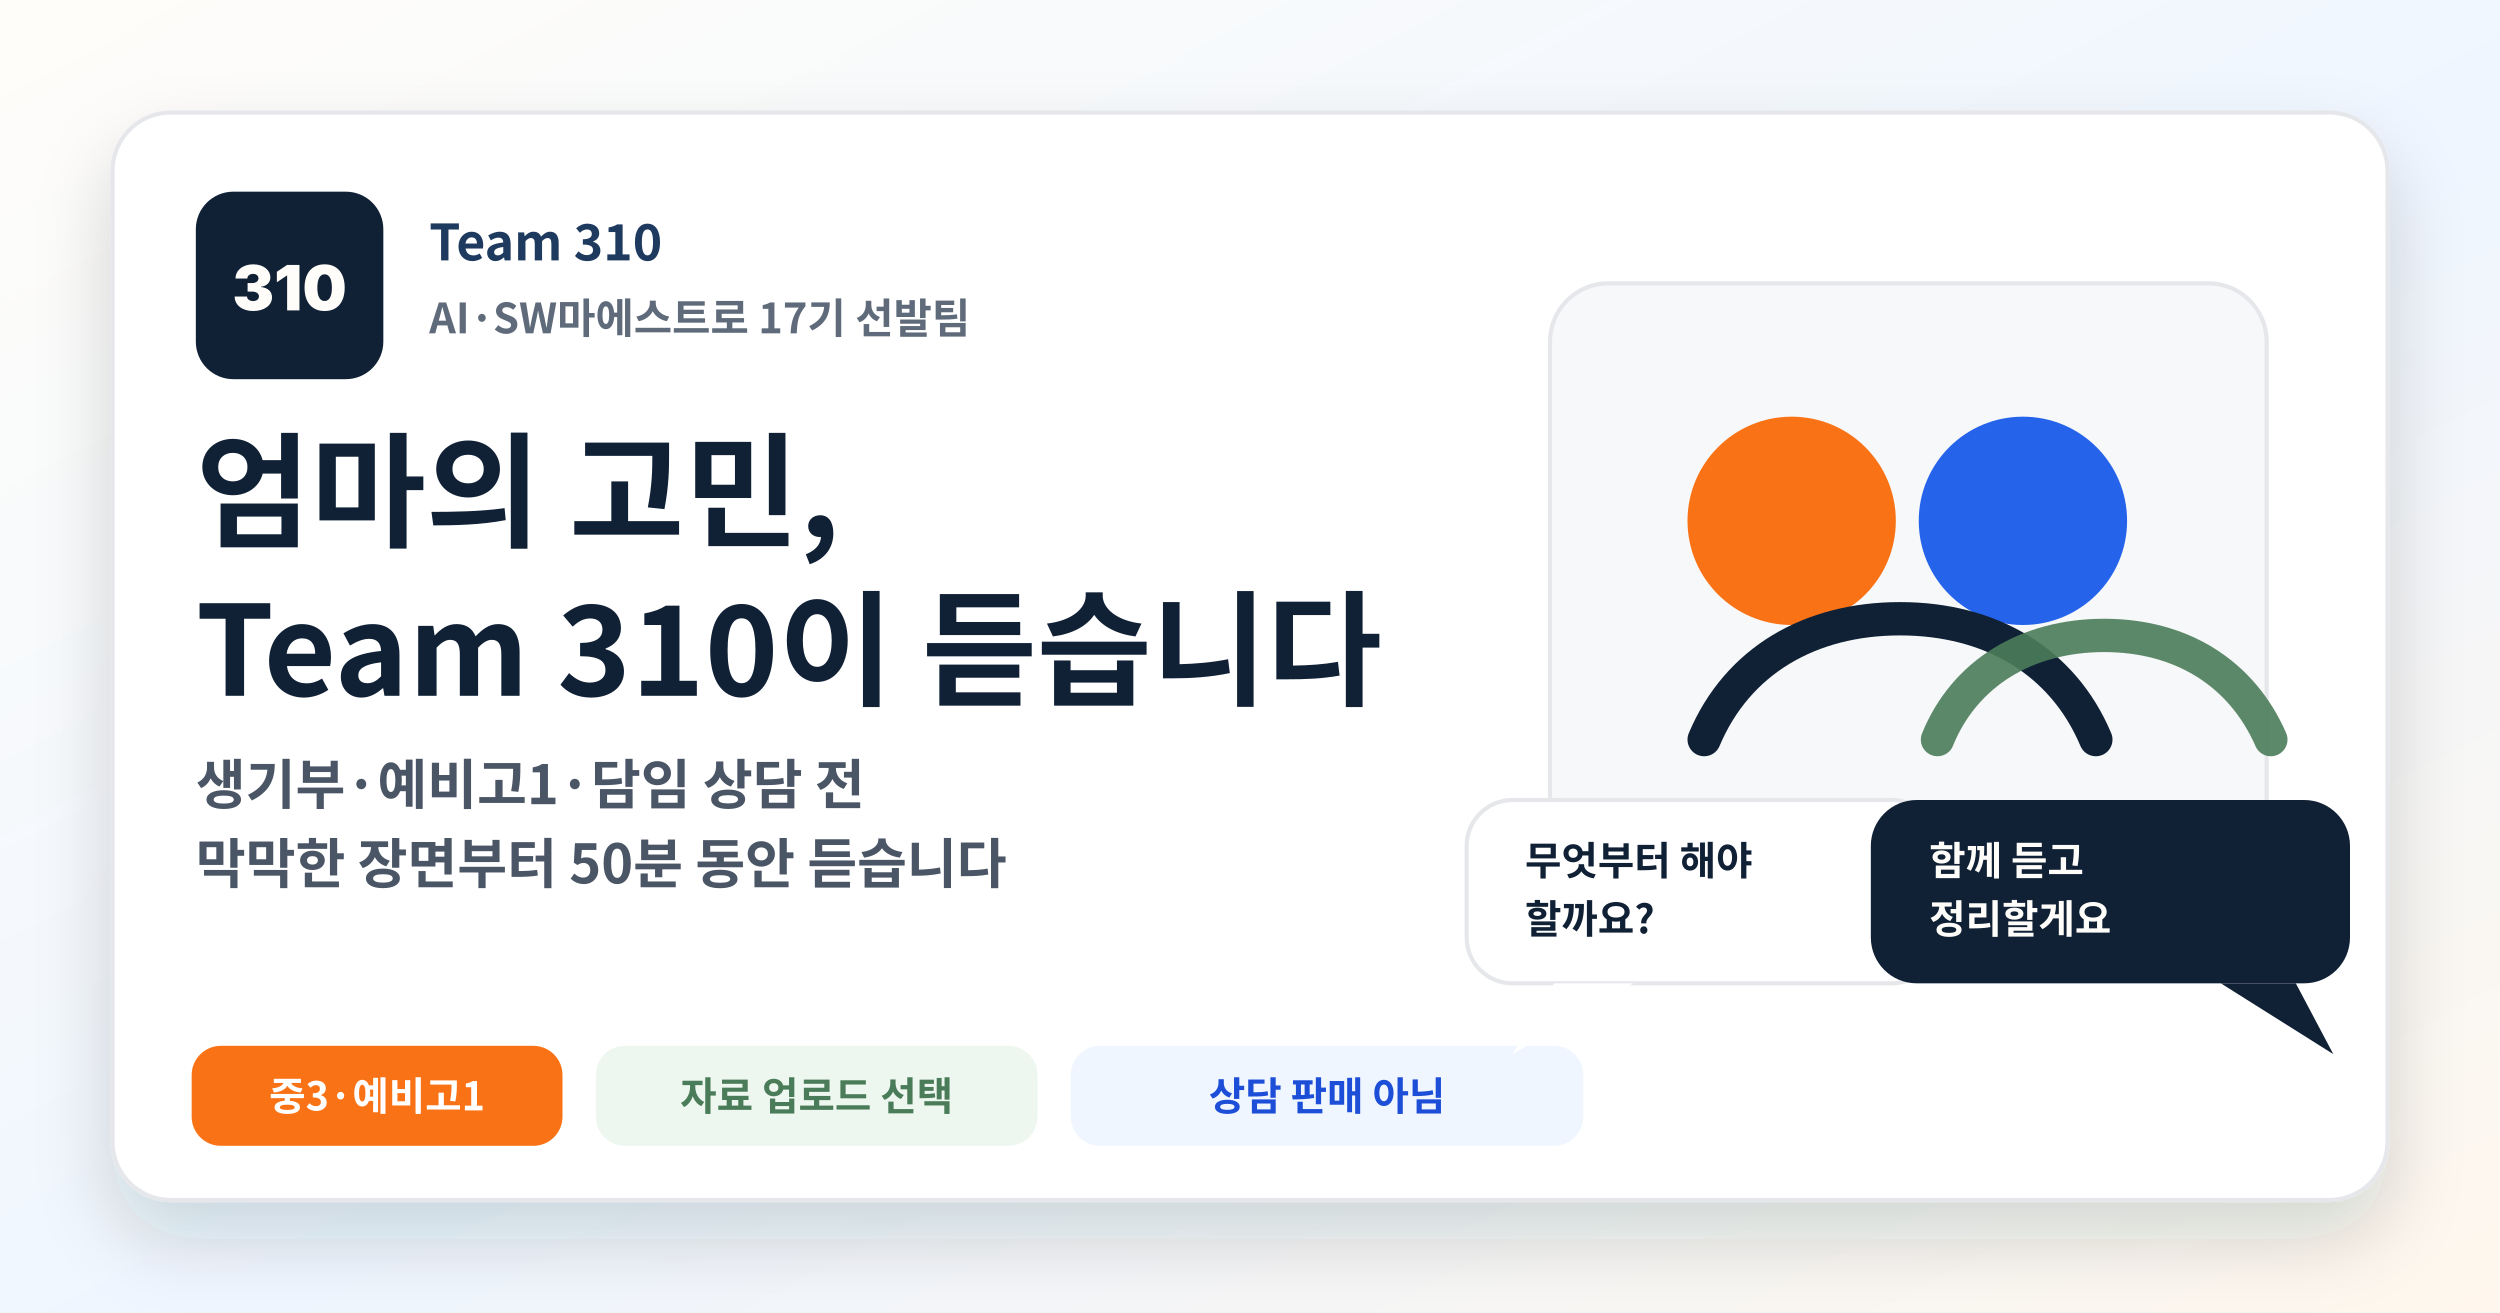
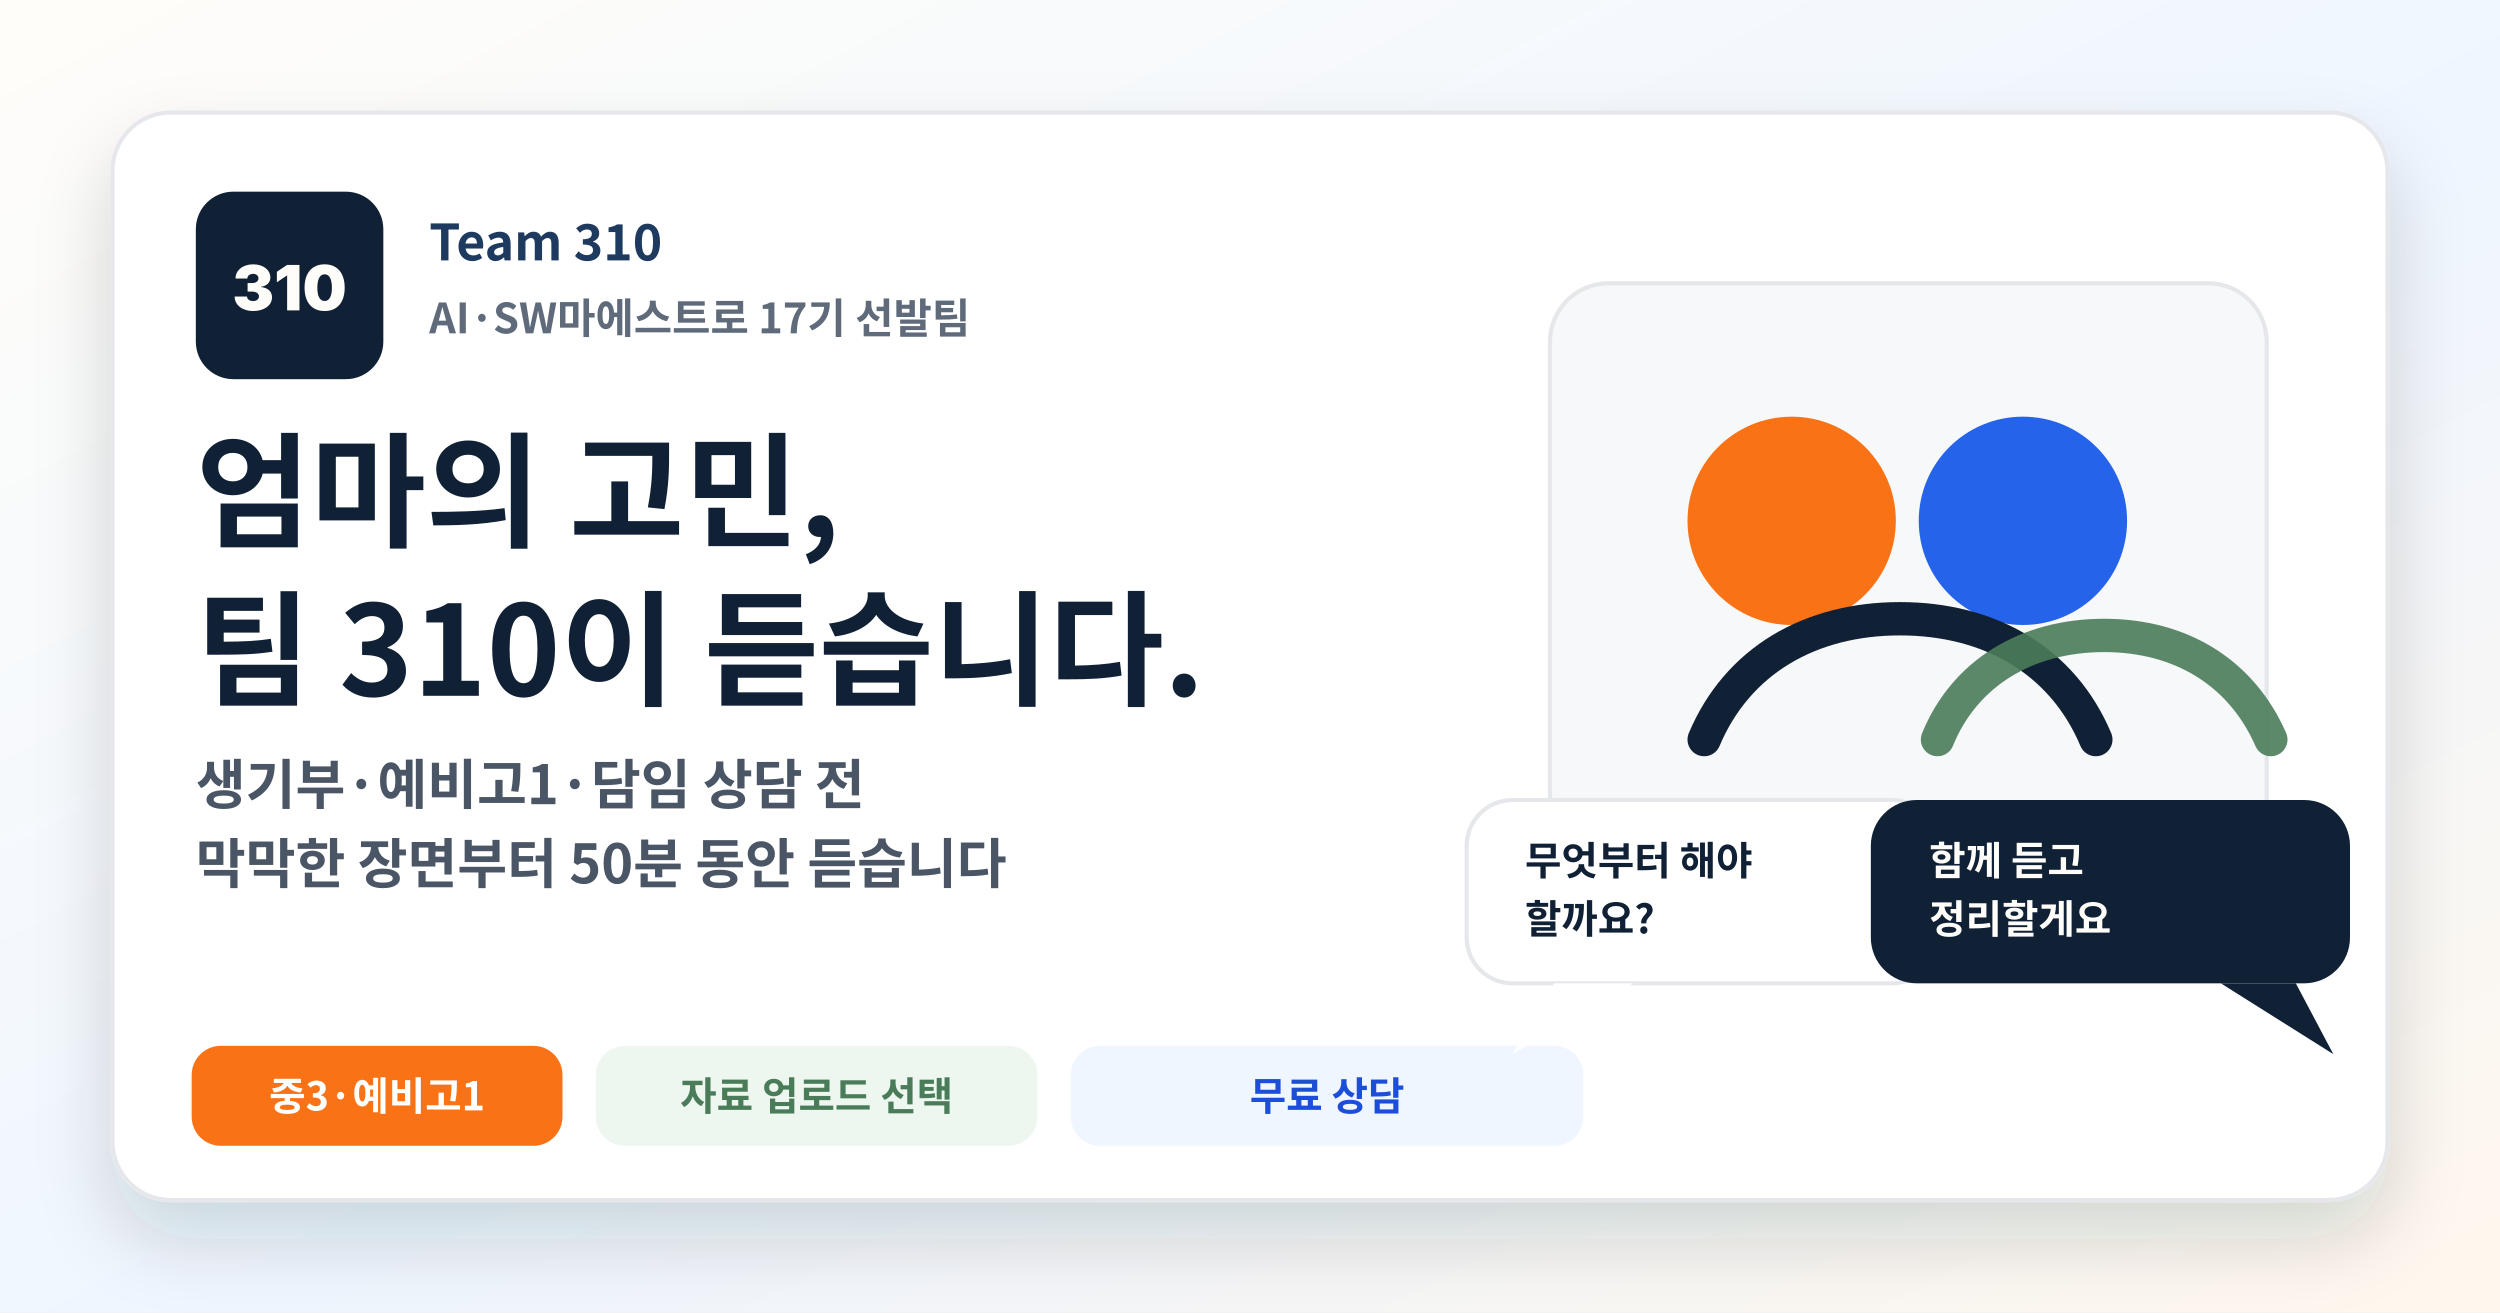
<svg xmlns="http://www.w3.org/2000/svg" width="1200" height="630" viewBox="0 0 1200 630" role="img" aria-labelledby="title desc">
  <defs>
    <linearGradient id="bg" x1="0" y1="0" x2="1" y2="1">
      <stop offset="0" stop-color="#FFFDF9" />
      <stop offset="0.55" stop-color="#EFF6FF" />
      <stop offset="1" stop-color="#FFF7ED" />
    </linearGradient>
    <filter id="shadow" x="-20%" y="-20%" width="140%" height="140%">
      <feDropShadow dx="0" dy="18" stdDeviation="18" flood-color="#102035" flood-opacity="0.16" />
    </filter>
  </defs>
  <rect width="1200" height="630" fill="url(#bg)" />
  <rect x="54" y="54" width="1092" height="522" rx="28" fill="#FFFFFF" stroke="#E5E7EB" stroke-width="2" filter="url(#shadow)" />
  <g transform="translate(94 92)">
    <rect width="90" height="90" rx="18" fill="#102035" />
    <text x="45" y="57" text-anchor="middle" font-family="Pretendard, Inter, Arial, sans-serif" font-size="30" font-weight="900" fill="#FFFDF9">310</text>
    <text x="112" y="33" font-family="Pretendard, Noto Sans CJK KR, Arial, sans-serif" font-size="24" font-weight="900" fill="#1E3A5F">Team 310</text>
    <text x="112" y="68" font-family="Pretendard, Noto Sans CJK KR, Arial, sans-serif" font-size="20" font-weight="800" fill="#5F6B7A">AI·SW마에스트로 17기 선발팀</text>
  </g>
  <g transform="translate(94 258)">
    <text x="0" y="0" font-family="Pretendard, Noto Sans CJK KR, Arial, sans-serif" font-size="60" font-weight="900" fill="#102035">엄마의 고민,</text>
-     <text x="0" y="76" font-family="Pretendard, Noto Sans CJK KR, Arial, sans-serif" font-size="60" font-weight="900" fill="#102035">Team 310이 듣습니다</text>
+     <text x="0" y="76" font-family="Pretendard, Noto Sans CJK KR, Arial, sans-serif" font-size="60" font-weight="900" fill="#102035">팀 310이 듣습니다.</text>
    <text x="0" y="128" font-family="Pretendard, Noto Sans CJK KR, Arial, sans-serif" font-size="26" font-weight="700" fill="#4A5565">생기부·예비고1·담임 상담 전</text>
    <text x="0" y="166" font-family="Pretendard, Noto Sans CJK KR, Arial, sans-serif" font-size="26" font-weight="700" fill="#4A5565">막막한 장면부터 50분 동안 듣습니다</text>
  </g>
  <g transform="translate(92 502)">
    <rect width="178" height="48" rx="14" fill="#F97316" />
    <text x="89" y="31" text-anchor="middle" font-family="Pretendard, Noto Sans CJK KR, Arial, sans-serif" font-size="19" font-weight="900" fill="#FFFFFF">중3·예비고1</text>
    <rect x="194" width="212" height="48" rx="14" fill="#EEF6F0" />
    <text x="300" y="31" text-anchor="middle" font-family="Pretendard, Noto Sans CJK KR, Arial, sans-serif" font-size="19" font-weight="900" fill="#4A7C59">자료 업로드 선택</text>
    <rect x="422" width="246" height="48" rx="14" fill="#EFF6FF" />
-     <text x="545" y="31" text-anchor="middle" font-family="Pretendard, Noto Sans CJK KR, Arial, sans-serif" font-size="19" font-weight="900" fill="#1D4ED8">상담 판매 아님</text>
+     <text x="545" y="31" text-anchor="middle" font-family="Pretendard, Noto Sans CJK KR, Arial, sans-serif" font-size="19" font-weight="900" fill="#1D4ED8">무료 상담</text>
  </g>
  <g transform="translate(744 136)">
    <rect x="0" y="0" width="344" height="318" rx="28" fill="#F7F8F9" stroke="#E5E7EB" stroke-width="2" />
    <circle cx="116" cy="114" r="50" fill="#F97316" />
    <circle cx="227" cy="114" r="50" fill="#2563EB" />
    <path d="M74 219c16-38 51-58 94-58s78 20 94 58" fill="none" stroke="#102035" stroke-width="16" stroke-linecap="round" />
    <path d="M186 219c13-32 43-50 80-50s66 18 80 50" fill="none" stroke="#4A7C59" stroke-width="16" stroke-linecap="round" opacity="0.9" />
    <g transform="translate(-40 248)">
      <rect width="226" height="88" rx="22" fill="#FFFFFF" stroke="#E5E7EB" stroke-width="2" />
      <path d="M42 88l-20 34 58-34" fill="#FFFFFF" />
      <text x="28" y="36" font-family="Pretendard, Noto Sans CJK KR, Arial, sans-serif" font-size="19" font-weight="900" fill="#102035">무엇부터 해야</text>
      <text x="28" y="64" font-family="Pretendard, Noto Sans CJK KR, Arial, sans-serif" font-size="19" font-weight="900" fill="#102035">할까요?</text>
    </g>
    <g transform="translate(154 248)">
      <rect width="230" height="88" rx="22" fill="#102035" />
      <path d="M168 88l54 34-18-34" fill="#102035" />
      <text x="28" y="36" font-family="Pretendard, Noto Sans CJK KR, Arial, sans-serif" font-size="19" font-weight="900" fill="#FFFDF9">함께 듣고</text>
      <text x="28" y="64" font-family="Pretendard, Noto Sans CJK KR, Arial, sans-serif" font-size="19" font-weight="900" fill="#FFFDF9">정리할게요</text>
    </g>
  </g>
</svg>
